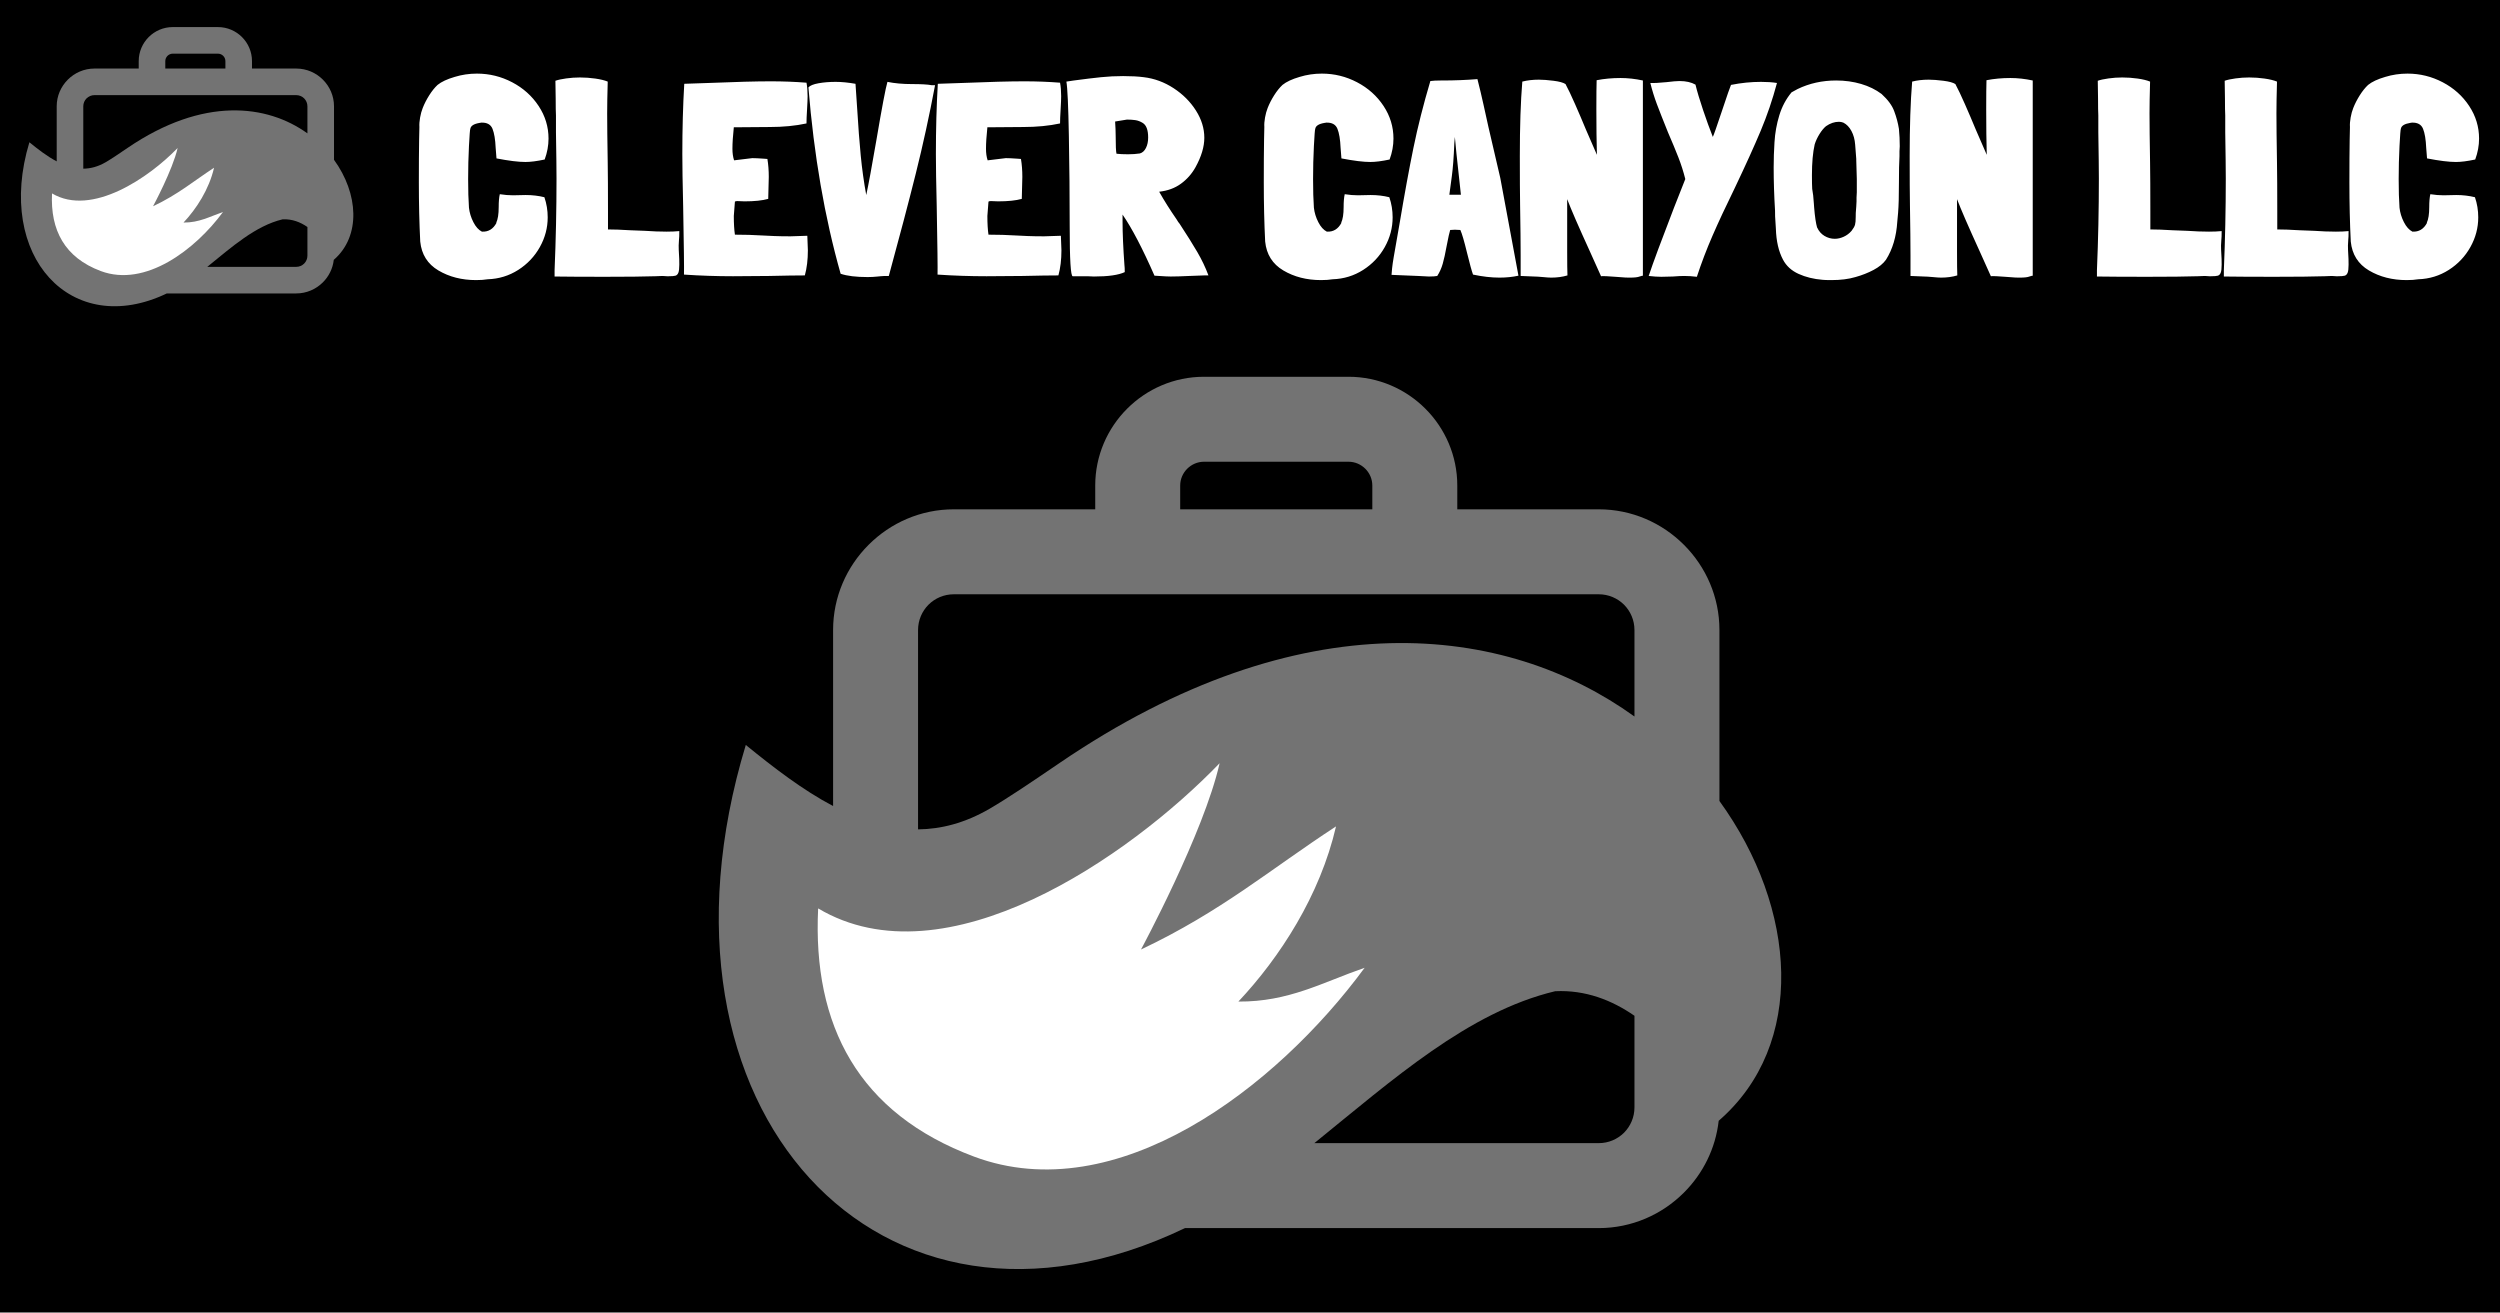
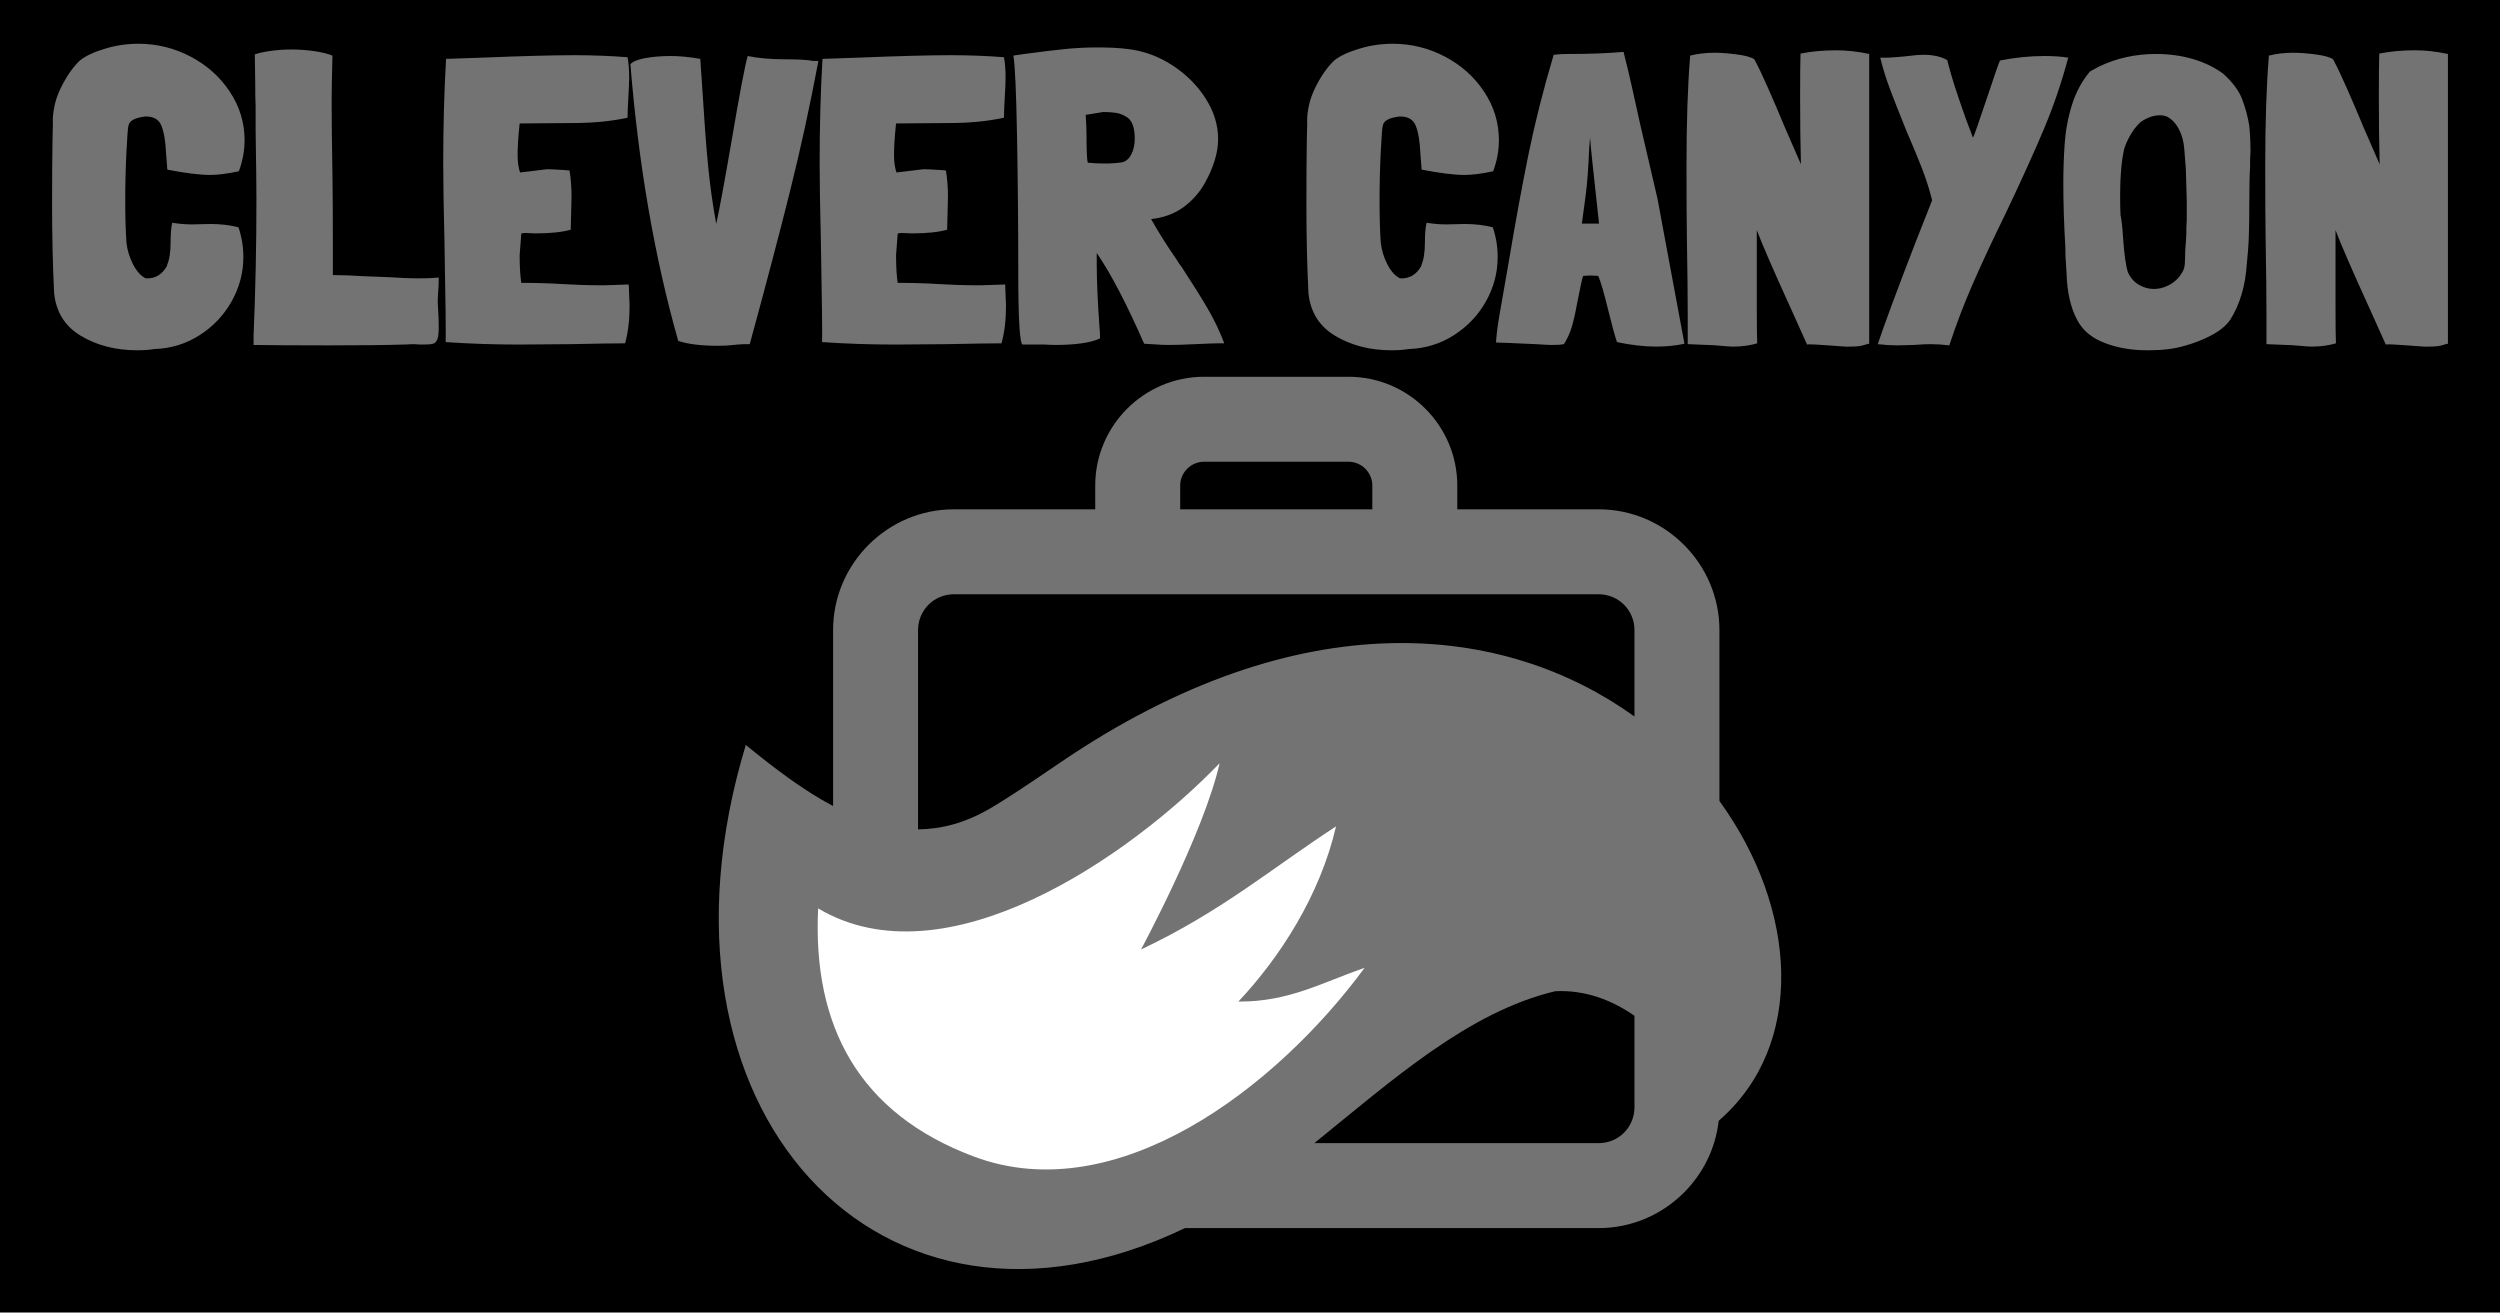
<svg xmlns="http://www.w3.org/2000/svg" width="1200" height="630" viewBox="0 0 1200 630">
  <g fill="none" fill-rule="evenodd">
    <rect width="1200" height="630" fill="#000" />
    <g transform="translate(345 180.85)">
      <path fill="#737373" d="M12.982,176.729 C-40.136,352.005 77.573,478.752 223.796,408.637 L422.401,408.637 C438.285,408.637 452.758,402.118 463.247,391.636 L463.325,391.56 C472.38,382.499 478.481,370.476 479.97,357.129 C522.09,320.646 517.761,255.266 480.329,203.626 L480.329,121.552 C480.329,105.662 473.814,91.191 463.325,80.7 L463.247,80.624 C452.758,70.137 438.285,63.622 422.401,63.622 L354.497,63.622 L354.497,52.2 C354.497,37.835 348.627,24.767 339.171,15.32 C329.727,5.87 316.658,0 302.293,0 L232.91,0 C218.534,0 205.481,5.87 196.031,15.32 C186.581,24.767 180.711,37.835 180.711,52.2 L180.711,63.622 L112.81,63.622 C96.914,63.622 82.453,70.137 71.962,80.624 L71.886,80.7 C61.399,91.191 54.886,105.662 54.886,121.552 L54.886,206.05 C40.282,198.355 26.319,187.591 12.982,176.729 Z M221.492,63.622 L313.711,63.622 L313.711,52.2 C313.711,49.077 312.423,46.219 310.349,44.146 C308.277,42.079 305.414,40.781 302.293,40.781 L232.91,40.781 C229.792,40.781 226.931,42.079 224.862,44.146 C222.789,46.219 221.492,49.077 221.492,52.2 L221.492,63.622 Z" />
      <path fill="#000" d="M285.886 367.856C323.596 337.309 359.861 304.873 401.482 294.935 416.031 294.222 428.786 299.255 439.543 306.725L439.543 350.711C439.543 355.42 437.64 359.702 434.58 362.808L434.503 362.886C431.395 365.951 427.112 367.856 422.401 367.856L285.886 367.856ZM439.543 163.074C377.701 118.539 279.661 106.362 163.668 185.332 150.668 194.179 138.928 202.167 129.948 207.386 118.189 214.2 106.767 217.139 95.666 217.25L95.666 121.552C95.666 116.841 97.569 112.558 100.635 109.454L100.712 109.373C103.82 106.307 108.099 104.405 112.81 104.405L422.401 104.405C427.112 104.405 431.395 106.307 434.503 109.373L434.58 109.454C437.64 112.558 439.543 116.841 439.543 121.552L439.543 163.074Z" />
      <path fill="#FFF" d="M296.292,215.819 C264.875,236.301 241.379,256.602 202.68,274.911 C202.68,274.911 232.811,219.084 240.415,185.496 C197.035,230.487 108.846,291.528 47.71,255.189 C44.963,311.545 67.128,353.594 122.544,374.323 C190.905,399.888 267.509,341.481 310.027,283.681 C289.638,290.742 273.608,300.073 249.421,299.904 C269.337,278.736 288.641,248.931 296.292,215.819 L296.292,215.819 Z" />
    </g>
-     <g transform="translate(10.046 13)">
-       <path fill="#FFF" fill-rule="nonzero" d="M24.712 26.43C24.536 26.782 24.316 29.558 24.051 34.755 23.787 39.953 23.655 45.239 23.655 50.613 23.655 56.076 23.787 60.657 24.051 64.357 24.316 66.736 25.02 69.048 26.166 71.295 27.311 73.541 28.677 75.061 30.262 75.854 33.346 76.03 35.68 74.621 37.266 71.625L37.134 71.625C37.927 69.951 38.323 67.44 38.323 64.093 38.323 61.45 38.5 59.379 38.852 57.882 41.055 58.234 43.169 58.41 45.195 58.41L51.274 58.278C54.446 58.278 57.441 58.631 60.26 59.335 61.318 62.419 61.846 65.634 61.846 68.982 61.846 74.004 60.591 78.761 58.08 83.254 55.569 87.748 52.111 91.404 47.706 94.223 43.301 97.042 38.412 98.54 33.037 98.716 31.452 98.98 29.602 99.112 27.487 99.112 20.615 99.112 14.581 97.571 9.383 94.487 4.185 91.404 1.277 86.778.661 80.611.22 71.801 0 62.331 0 52.199 0 43.83.044 36.958.132 31.584L.264 25.637C.176 24.316.286 22.796.595 21.078.903 19.36 1.321 17.84 1.85 16.519 2.643 14.492 3.678 12.466 4.956 10.44 6.233 8.414 7.577 6.74 8.986 5.418 10.836 3.92 13.567 2.643 17.179 1.586 20.615.529 24.183 0 27.884 0 33.874 0 39.513 1.388 44.799 4.163 50.085 6.938 54.314 10.726 57.485 15.528 60.657 20.329 62.243 25.549 62.243 31.187 62.243 34.535 61.626 37.883 60.393 41.231 56.692 42.024 53.609 42.42 51.142 42.42 47.794 42.42 43.169 41.847 37.266 40.702L36.87 35.68C36.694 31.628 36.187 28.566 35.35 26.496 34.513 24.426 32.729 23.435 29.998 23.523 29.91 23.523 29.8 23.545 29.668 23.589 29.536 23.633 29.337 23.655 29.073 23.655L29.205 23.655C26.474 24.095 24.976 25.02 24.712 26.43ZM124.882 87.087C124.97 88.144 125.014 89.686 125.014 91.712 125.014 93.562 124.86 94.862 124.551 95.61 124.243 96.359 123.78 96.822 123.164 96.998 122.547 97.174 121.49 97.262 119.992 97.262L119.067 97.262 116.953 97.13 113.517 97.262C108.055 97.439 99.993 97.527 89.333 97.527 79.202 97.527 71.141 97.483 65.15 97.394L65.15 94.355C65.767 79.819 66.075 65.194 66.075 50.481 66.075 46.164 65.987 38.72 65.811 28.148L65.811 24.976 65.811 20.087C65.723 18.589 65.679 15.902 65.679 12.026L65.546 3.436C66.78 2.995 68.498 2.621 70.7 2.313 72.903 2.004 75.105 1.85 77.308 1.85 79.774 1.85 82.241 2.026 84.708 2.379 87.175 2.731 89.157 3.216 90.655 3.832 90.479 10.176 90.391 15.241 90.391 19.03 90.391 24.316 90.479 32.245 90.655 42.817 90.743 48.103 90.787 55.899 90.787 66.207L90.787 74.797C93.694 74.797 97.262 74.929 101.491 75.193L108.495 75.458C112.195 75.722 115.675 75.854 118.935 75.854 121.226 75.854 123.252 75.766 125.014 75.59 125.014 77.616 124.97 78.938 124.882 79.554L124.882 79.422C124.705 81.801 124.661 83.519 124.75 84.576L124.882 87.087ZM186.728 84.84C186.728 89.333 186.243 93.342 185.274 96.866 181.398 96.866 175.671 96.954 168.095 97.13L150.783 97.262C142.942 97.262 135.101 96.998 127.26 96.469 127.348 93.65 127.216 82.682 126.864 63.564 126.6 52.728 126.467 44.402 126.467 38.588 126.467 26.518 126.776 15.285 127.393 4.89L139.022 4.493C152.06 3.964 162.016 3.7 168.888 3.7 174.79 3.7 180.517 3.92 186.067 4.361 186.419 6.211 186.596 8.369 186.596 10.836 186.596 12.158 186.508 14.316 186.331 17.312 186.155 20.131 186.067 22.333 186.067 23.919 180.781 25.064 174.878 25.637 168.359 25.637L151.179 25.769C150.739 29.91 150.519 33.346 150.519 36.077 150.519 38.191 150.783 40.041 151.312 41.627L160.034 40.57C161.267 40.57 163.117 40.658 165.584 40.834L167.302 40.966C167.742 43.609 167.963 46.473 167.963 49.556L167.698 60.128C164.879 60.921 161.091 61.318 156.333 61.318L152.897 61.185C152.281 61.185 151.884 61.274 151.708 61.45L151.179 68.321C151.179 71.934 151.356 74.929 151.708 77.308 156.289 77.308 160.738 77.44 165.055 77.704 166.553 77.792 168.403 77.88 170.606 77.968 172.808 78.057 175.407 78.101 178.402 78.101L186.464 77.836C186.64 81.889 186.728 84.224 186.728 84.84ZM247.781 5.55C245.05 20.087 241.966 34.227 238.531 47.97 235.095 61.714 230.778 78.101 225.58 97.13 223.642 97.13 222.32 97.174 221.615 97.262L220.294 97.394C218.708 97.571 217.078 97.659 215.404 97.659 209.854 97.659 205.537 97.13 202.454 96.073 194.789 69.026 189.635 39.204 186.992 6.607 187.785 5.726 189.415 5.066 191.882 4.625 194.348 4.185 197.08 3.964 200.075 3.964 202.894 3.964 206.066 4.273 209.59 4.89L210.383 16.651C210.911 25.373 211.484 32.927 212.101 39.315 212.717 45.702 213.598 52.023 214.744 58.278 215.801 53.433 217.431 44.623 219.633 31.848 222.276 16.254 224.038 6.96 224.919 3.964 228.355 4.669 232.275 5.022 236.68 5.022 241.085 5.022 244.213 5.198 246.063 5.55L247.781 5.55ZM308.438 84.84C308.438 89.333 307.953 93.342 306.984 96.866 303.108 96.866 297.381 96.954 289.805 97.13L272.493 97.262C264.652 97.262 256.811 96.998 248.97 96.469 249.059 93.65 248.926 82.682 248.574 63.564 248.31 52.728 248.178 44.402 248.178 38.588 248.178 26.518 248.486 15.285 249.103 4.89L260.732 4.493C273.771 3.964 283.726 3.7 290.598 3.7 296.5 3.7 302.227 3.92 307.777 4.361 308.13 6.211 308.306 8.369 308.306 10.836 308.306 12.158 308.218 14.316 308.041 17.312 307.865 20.131 307.777 22.333 307.777 23.919 302.491 25.064 296.588 25.637 290.069 25.637L272.89 25.769C272.449 29.91 272.229 33.346 272.229 36.077 272.229 38.191 272.493 40.041 273.022 41.627L281.744 40.57C282.977 40.57 284.827 40.658 287.294 40.834L289.012 40.966C289.452 43.609 289.673 46.473 289.673 49.556L289.408 60.128C286.589 60.921 282.801 61.318 278.043 61.318L274.607 61.185C273.991 61.185 273.594 61.274 273.418 61.45L272.89 68.321C272.89 71.934 273.066 74.929 273.418 77.308 277.999 77.308 282.448 77.44 286.765 77.704 288.263 77.792 290.113 77.88 292.316 77.968 294.518 78.057 297.117 78.101 300.112 78.101L308.174 77.836C308.35 81.889 308.438 84.224 308.438 84.84ZM365.13 72.022C368.654 77.396 371.495 81.933 373.654 85.633 375.812 89.333 377.596 93.078 379.006 96.866L376.892 96.866C375.834 96.866 373.456 96.954 369.755 97.13 366.055 97.306 363.104 97.394 360.901 97.394 359.668 97.394 357.818 97.306 355.351 97.13L353.105 96.998C347.378 83.959 342.268 74.18 337.775 67.661L337.775 71.097C337.775 76.559 338.083 83.607 338.7 92.241L338.7 92.108C338.788 92.725 338.832 93.782 338.832 95.28 335.837 96.69 330.903 97.394 324.032 97.394L320.86 97.262 313.856 97.262C312.887 97.262 312.402 89.289 312.402 73.343 312.402 58.895 312.27 44.424 312.006 29.932 311.742 15.44 311.345 6.74 310.817 3.832L314.385 3.304C319.671 2.599 324.032 2.07 327.467 1.718 330.903 1.366 334.427 1.189 338.039 1.189 341.916 1.189 345.22 1.366 347.951 1.718 353.06 2.335 357.84 4.097 362.289 7.004 366.738 9.911 370.306 13.479 372.993 17.708 375.68 21.937 377.024 26.298 377.024 30.791 377.024 35.108 375.614 39.821 372.795 44.931 371.033 48.103 368.698 50.746 365.791 52.86 362.884 54.974 359.404 56.252 355.351 56.692 357.73 60.921 360.505 65.326 363.677 69.907 364.293 70.964 364.778 71.669 365.13 72.022ZM346.101 38.323C347.334 37.971 348.303 37.09 349.008 35.68 349.713 34.271 350.065 32.597 350.065 30.659 350.065 27.047 349.184 24.712 347.422 23.655 346.277 22.95 345.109 22.51 343.92 22.333 342.731 22.157 341.387 22.069 339.89 22.069L334.207 22.994C334.383 25.637 334.471 27.884 334.471 29.734 334.471 34.491 334.604 37.398 334.868 38.456 336.366 38.632 338.216 38.72 340.418 38.72 342.444 38.72 344.339 38.588 346.101 38.323ZM430.28 26.43C430.104 26.782 429.884 29.558 429.619 34.755 429.355 39.953 429.223 45.239 429.223 50.613 429.223 56.076 429.355 60.657 429.619 64.357 429.884 66.736 430.588 69.048 431.734 71.295 432.879 73.541 434.245 75.061 435.83 75.854 438.914 76.03 441.249 74.621 442.834 71.625L442.702 71.625C443.495 69.951 443.892 67.44 443.892 64.093 443.892 61.45 444.068 59.379 444.42 57.882 446.623 58.234 448.737 58.41 450.763 58.41L456.842 58.278C460.014 58.278 463.009 58.631 465.828 59.335 466.886 62.419 467.414 65.634 467.414 68.982 467.414 74.004 466.159 78.761 463.648 83.254 461.137 87.748 457.679 91.404 453.274 94.223 448.869 97.042 443.98 98.54 438.606 98.716 437.02 98.98 435.17 99.112 433.055 99.112 426.183 99.112 420.149 97.571 414.951 94.487 409.753 91.404 406.845 86.778 406.229 80.611 405.788 71.801 405.568 62.331 405.568 52.199 405.568 43.83 405.612 36.958 405.7 31.584L405.832 25.637C405.744 24.316 405.854 22.796 406.163 21.078 406.471 19.36 406.89 17.84 407.418 16.519 408.211 14.492 409.246 12.466 410.524 10.44 411.801 8.414 413.145 6.74 414.554 5.418 416.404 3.92 419.135 2.643 422.748 1.586 426.183.529 429.751 0 433.452 0 439.442 0 445.081 1.388 450.367 4.163 455.653 6.938 459.882 10.726 463.053 15.528 466.225 20.329 467.811 25.549 467.811 31.187 467.811 34.535 467.194 37.883 465.961 41.231 462.26 42.024 459.177 42.42 456.71 42.42 453.362 42.42 448.737 41.847 442.834 40.702L442.438 35.68C442.262 31.628 441.755 28.566 440.918 26.496 440.081 24.426 438.297 23.435 435.566 23.523 435.478 23.523 435.368 23.545 435.236 23.589 435.104 23.633 434.905 23.655 434.641 23.655L434.773 23.655C432.042 24.095 430.544 25.02 430.28 26.43ZM527.807 96.998C524.988 97.615 521.948 97.923 518.688 97.923 514.812 97.923 510.583 97.439 506.002 96.469 505.385 94.796 504.416 91.272 503.095 85.897 501.773 80.435 500.716 76.823 499.923 75.061L497.28 74.929 495.034 75.061C494.681 76.118 494.108 78.717 493.316 82.858 492.699 86.294 492.082 89.091 491.465 91.25 490.849 93.408 489.968 95.368 488.822 97.13 487.941 97.306 486.62 97.394 484.858 97.394 484.065 97.394 482.347 97.306 479.704 97.13 472.039 96.778 467.767 96.602 466.886 96.602 466.886 96.161 466.974 95.126 467.15 93.496 467.326 91.866 467.59 90.038 467.943 88.012L470.85 71.361C473.141 57.705 475.321 45.812 477.392 35.68 479.462 25.549 482.171 14.845 485.519 3.568 486.752 3.392 488.426 3.304 490.54 3.304L491.333 3.304C497.06 3.304 502.654 3.083 508.116 2.643 509.174 6.784 510.143 10.858 511.024 14.867 511.905 18.875 512.698 22.465 513.402 25.637 516.222 37.883 518.116 46.032 519.085 50.085L527.807 96.998ZM500.187 58.146C498.249 40.526 497.324 31.716 497.412 31.716L497.28 30.394C497.28 30.394 497.192 31.452 497.016 33.566 496.751 40.174 496.355 45.416 495.826 49.292L494.637 58.146 500.187 58.146ZM562.166 85.501C556.615 73.343 552.959 64.93 551.197 60.26L551.197 85.633C551.197 91.095 551.241 94.84 551.329 96.866 548.951 97.571 546.352 97.923 543.533 97.923 542.652 97.923 541.33 97.835 539.568 97.659 537.63 97.483 536.22 97.394 535.339 97.394L528.864 97.13 528.864 87.219C528.864 81.581 528.776 73.563 528.6 63.168 528.512 57.97 528.467 50.085 528.467 39.513 528.467 25.329 528.864 13.435 529.657 3.832 532.036 3.216 534.679 2.907 537.586 2.907 539.524 2.907 541.881 3.083 544.656 3.436 547.431 3.788 549.347 4.317 550.404 5.022 551.638 7.312 553.157 10.506 554.964 14.603 556.77 18.699 558.51 22.774 560.183 26.826L565.469 38.984C565.293 32.817 565.205 25.549 565.205 17.179 565.205 10.396 565.249 5.726 565.337 3.172 568.949 2.467 572.782 2.114 576.834 2.114 580.27 2.114 583.838 2.511 587.538 3.304L587.538 96.998C587.274 96.998 586.746 97.13 585.953 97.394 585.072 97.747 583.53 97.923 581.327 97.923 580.887 98.011 578.552 97.879 574.323 97.527 573.266 97.439 571.923 97.35 570.293 97.262 568.663 97.174 567.716 97.174 567.452 97.262L562.166 85.501ZM613.44 97.527C611.325 97.262 609.299 97.13 607.361 97.13 606.039 97.13 604.233 97.218 601.943 97.394L596.393 97.527C594.631 97.527 592.604 97.394 590.314 97.13 592.428 90.787 596.481 79.863 602.471 64.357L607.89 50.613C607.009 47.089 605.907 43.631 604.586 40.24 603.264 36.848 601.59 32.817 599.564 28.148 597.185 22.245 595.401 17.708 594.212 14.536 593.023 11.365 591.988 8.017 591.107 4.493 592.78 4.581 595.379 4.449 598.903 4.097 601.723 3.744 603.793 3.568 605.114 3.568 608.198 3.568 610.753 4.141 612.779 5.286 613.572 8.546 614.783 12.598 616.413 17.444 618.043 22.289 619.607 26.606 621.105 30.394 621.545 29.513 622.955 25.505 625.333 18.369 627.976 10.44 629.474 6.123 629.826 5.418 634.672 4.449 639.473 3.964 644.231 3.964 647.138 3.964 649.693 4.141 651.895 4.493 649.781 12.422 647.182 20.065 644.099 27.421 641.015 34.777 636.83 44.006 631.544 55.107 627.316 63.74 623.792 71.295 620.972 77.77 618.153 84.246 615.642 90.831 613.44 97.527ZM710.438 26.562C710.702 29.293 710.834 32.068 710.834 34.888L710.702 37.266 710.702 39.645C710.526 42.552 710.438 46.825 710.438 52.464 710.438 58.719 710.306 63.476 710.041 66.736L709.645 71.097C709.204 78.233 707.398 84.312 704.227 89.333 702.905 91.183 700.923 92.813 698.28 94.223 695.637 95.632 692.73 96.778 689.558 97.659 686.298 98.628 682.466 99.112 678.061 99.112 676.035 99.112 674.625 99.068 673.832 98.98 669.515 98.628 665.661 97.681 662.269 96.139 658.877 94.597 656.389 92.329 654.803 89.333 652.688 85.369 651.543 80.391 651.367 74.4L651.103 70.172C651.014 69.467 650.97 68.013 650.97 65.811 650.53 58.586 650.31 51.671 650.31 45.063 650.31 41.011 650.442 36.958 650.706 32.905 650.97 28.5 651.741 24.205 653.019 20.021 654.296 15.836 656.256 12.158 658.899 8.986L661.807 7.4C667.445 4.669 673.612 3.304 680.308 3.304 684.536 3.304 688.523 3.854 692.267 4.956 696.012 6.057 699.293 7.665 702.112 9.779 705.196 12.598 707.222 15.373 708.191 18.105 709.249 20.924 709.997 23.743 710.438 26.562ZM689.955 40.966 689.426 34.095C689.25 31.628 688.655 29.447 687.642 27.553 686.629 25.659 685.329 24.316 683.744 23.523 683.039 23.258 682.334 23.126 681.629 23.126 679.515 23.126 677.444 23.831 675.418 25.241 674.361 26.122 673.326 27.377 672.313 29.007 671.299 30.637 670.529 32.289 670 33.963 669.119 37.839 668.679 42.773 668.679 48.763 668.679 51.759 668.723 54.005 668.811 55.503L668.811 55.371C669.163 57.133 669.427 59.467 669.604 62.375L669.736 64.225C670.088 68.63 670.573 71.89 671.189 74.004L671.189 73.872C671.982 75.634 673.15 76.977 674.691 77.902 676.233 78.827 677.885 79.29 679.647 79.29 681.057 79.29 682.488 78.96 683.942 78.299 685.395 77.638 686.651 76.691 687.708 75.458 688.589 74.312 689.14 73.343 689.36 72.55 689.58 71.757 689.69 70.524 689.69 68.85 689.69 67.352 689.734 66.251 689.822 65.546L689.955 63.828 690.087 61.318 690.087 59.467 690.219 56.957 690.219 50.613 689.955 41.627 689.955 40.966ZM749.29 85.501C743.74 73.343 740.083 64.93 738.321 60.26L738.321 85.633C738.321 91.095 738.366 94.84 738.454 96.866 736.075 97.571 733.476 97.923 730.657 97.923 729.776 97.923 728.454 97.835 726.692 97.659 724.754 97.483 723.345 97.394 722.464 97.394L715.988 97.13 715.988 87.219C715.988 81.581 715.9 73.563 715.724 63.168 715.636 57.97 715.592 50.085 715.592 39.513 715.592 25.329 715.988 13.435 716.781 3.832 719.16 3.216 721.803 2.907 724.71 2.907 726.648 2.907 729.005 3.083 731.78 3.436 734.555 3.788 736.471 4.317 737.529 5.022 738.762 7.312 740.282 10.506 742.088 14.603 743.894 18.699 745.634 22.774 747.308 26.826L752.594 38.984C752.417 32.817 752.329 25.549 752.329 17.179 752.329 10.396 752.373 5.726 752.462 3.172 756.074 2.467 759.906 2.114 763.959 2.114 767.394 2.114 770.963 2.511 774.663 3.304L774.663 96.998C774.398 96.998 773.87 97.13 773.077 97.394 772.196 97.747 770.654 97.923 768.452 97.923 768.011 98.011 765.677 97.879 761.448 97.527 760.391 97.439 759.047 97.35 757.417 97.262 755.787 97.174 754.84 97.174 754.576 97.262L749.29 85.501ZM865.212 87.087C865.3 88.144 865.344 89.686 865.344 91.712 865.344 93.562 865.19 94.862 864.881 95.61 864.573 96.359 864.111 96.822 863.494 96.998 862.877 97.174 861.82 97.262 860.322 97.262L859.397 97.262 857.283 97.13 853.847 97.262C848.385 97.439 840.324 97.527 829.664 97.527 819.532 97.527 811.471 97.483 805.48 97.394L805.48 94.355C806.097 79.819 806.405 65.194 806.405 50.481 806.405 46.164 806.317 38.72 806.141 28.148L806.141 24.976 806.141 20.087C806.053 18.589 806.009 15.902 806.009 12.026L805.877 3.436C807.11 2.995 808.828 2.621 811.03 2.313 813.233 2.004 815.435 1.85 817.638 1.85 820.105 1.85 822.571 2.026 825.038 2.379 827.505 2.731 829.487 3.216 830.985 3.832 830.809 10.176 830.721 15.241 830.721 19.03 830.721 24.316 830.809 32.245 830.985 42.817 831.073 48.103 831.117 55.899 831.117 66.207L831.117 74.797C834.024 74.797 837.593 74.929 841.821 75.193L848.825 75.458C852.525 75.722 856.005 75.854 859.265 75.854 861.556 75.854 863.582 75.766 865.344 75.59 865.344 77.616 865.3 78.938 865.212 79.554L865.212 79.422C865.036 81.801 864.992 83.519 865.08 84.576L865.212 87.087ZM926.133 87.087C926.221 88.144 926.265 89.686 926.265 91.712 926.265 93.562 926.111 94.862 925.803 95.61 925.494 96.359 925.032 96.822 924.415 96.998 923.798 97.174 922.741 97.262 921.243 97.262L920.318 97.262 918.204 97.13 914.768 97.262C909.306 97.439 901.245 97.527 890.585 97.527 880.453 97.527 872.392 97.483 866.401 97.394L866.401 94.355C867.018 79.819 867.326 65.194 867.326 50.481 867.326 46.164 867.238 38.72 867.062 28.148L867.062 24.976 867.062 20.087C866.974 18.589 866.93 15.902 866.93 12.026L866.798 3.436C868.031 2.995 869.749 2.621 871.951 2.313 874.154 2.004 876.356 1.85 878.559 1.85 881.026 1.85 883.493 2.026 885.959 2.379 888.426 2.731 890.408 3.216 891.906 3.832 891.73 10.176 891.642 15.241 891.642 19.03 891.642 24.316 891.73 32.245 891.906 42.817 891.994 48.103 892.038 55.899 892.038 66.207L892.038 74.797C894.946 74.797 898.514 74.929 902.742 75.193L909.746 75.458C913.447 75.722 916.926 75.854 920.186 75.854 922.477 75.854 924.503 75.766 926.265 75.59 926.265 77.616 926.221 78.938 926.133 79.554L926.133 79.422C925.957 81.801 925.913 83.519 926.001 84.576L926.133 87.087ZM951.374 26.43C951.197 26.782 950.977 29.558 950.713 34.755 950.449 39.953 950.316 45.239 950.316 50.613 950.316 56.076 950.449 60.657 950.713 64.357 950.977 66.736 951.682 69.048 952.827 71.295 953.973 73.541 955.338 75.061 956.924 75.854 960.007 76.03 962.342 74.621 963.928 71.625L963.796 71.625C964.589 69.951 964.985 67.44 964.985 64.093 964.985 61.45 965.161 59.379 965.514 57.882 967.716 58.234 969.831 58.41 971.857 58.41L977.936 58.278C981.107 58.278 984.103 58.631 986.922 59.335 987.979 62.419 988.508 65.634 988.508 68.982 988.508 74.004 987.252 78.761 984.741 83.254 982.231 87.748 978.773 91.404 974.368 94.223 969.963 97.042 965.073 98.54 959.699 98.716 958.113 98.98 956.263 99.112 954.149 99.112 947.277 99.112 941.242 97.571 936.044 94.487 930.846 91.404 927.939 86.778 927.322 80.611 926.882 71.801 926.662 62.331 926.662 52.199 926.662 43.83 926.706 36.958 926.794 31.584L926.926 25.637C926.838 24.316 926.948 22.796 927.256 21.078 927.565 19.36 927.983 17.84 928.512 16.519 929.305 14.492 930.34 12.466 931.617 10.44 932.895 8.414 934.238 6.74 935.648 5.418 937.498 3.92 940.229 2.643 943.841 1.586 947.277.529 950.845 0 954.545 0 960.536 0 966.174 1.388 971.46 4.163 976.746 6.938 980.975 10.726 984.147 15.528 987.318 20.329 988.904 25.549 988.904 31.187 988.904 34.535 988.287 37.883 987.054 41.231 983.354 42.024 980.27 42.42 977.804 42.42 974.456 42.42 969.831 41.847 963.928 40.702L963.531 35.68C963.355 31.628 962.849 28.566 962.012 26.496 961.175 24.426 959.391 23.435 956.66 23.523 956.571 23.523 956.461 23.545 956.329 23.589 956.197 23.633 955.999 23.655 955.735 23.655L955.867 23.655C953.136 24.095 951.638 25.02 951.374 26.43Z" transform="translate(191.004 22.333)" />
-       <path fill="#737373" d="M4.062,55.292 C-12.557,110.13 24.27,149.784 70.018,127.848 L132.154,127.848 C137.123,127.848 141.651,125.808 144.933,122.529 L144.957,122.505 C147.791,119.67 149.699,115.908 150.165,111.732 C163.343,100.319 161.989,79.863 150.278,63.707 L150.278,38.029 C150.278,33.058 148.239,28.53 144.957,25.248 L144.933,25.224 C141.651,21.943 137.123,19.905 132.154,19.905 L110.909,19.905 L110.909,16.332 C110.909,11.837 109.073,7.749 106.114,4.793 C103.159,1.837 99.071,0 94.576,0 L72.869,0 C68.371,0 64.288,1.837 61.331,4.793 C58.374,7.749 56.538,11.837 56.538,16.332 L56.538,19.905 L35.294,19.905 C30.321,19.905 25.797,21.943 22.514,25.224 L22.491,25.248 C19.209,28.53 17.172,33.058 17.172,38.029 L17.172,64.466 C12.603,62.058 8.234,58.69 4.062,55.292 Z M69.297,19.905 L98.149,19.905 L98.149,16.332 C98.149,15.354 97.746,14.46 97.097,13.812 C96.449,13.165 95.553,12.759 94.576,12.759 L72.869,12.759 C71.893,12.759 70.998,13.165 70.351,13.812 C69.702,14.46 69.297,15.354 69.297,16.332 L69.297,19.905 Z" />
-       <path fill="#000" d="M89.443 115.089C101.241 105.532 112.587 95.384 125.609 92.275 130.161 92.051 134.151 93.626 137.517 95.963L137.517 109.725C137.517 111.198 136.922 112.538 135.964 113.51L135.94 113.534C134.968 114.493 133.628 115.089 132.154 115.089L89.443 115.089ZM137.517 51.02C118.169 37.087 87.496 33.277 51.206 57.984 47.139 60.752 43.465 63.251 40.656 64.883 36.977 67.015 33.404 67.935 29.931 67.969L29.931 38.029C29.931 36.555 30.526 35.215 31.485 34.244L31.509 34.219C32.481 33.26 33.82 32.664 35.294 32.664L132.154 32.664C133.628 32.664 134.968 33.26 135.94 34.219L135.964 34.244C136.922 35.215 137.517 36.555 137.517 38.029L137.517 51.02Z" />
-       <path fill="#FFF" d="M92.699,67.522 C82.87,73.93 75.519,80.281 63.411,86.01 C63.411,86.01 72.838,68.543 75.217,58.035 C61.645,72.111 34.054,91.209 14.927,79.839 C14.067,97.471 21.002,110.627 38.339,117.112 C59.727,125.11 83.694,106.837 96.996,88.754 C90.617,90.963 85.602,93.882 78.035,93.829 C84.266,87.206 90.305,77.881 92.699,67.522 L92.699,67.522 Z" />
-     </g>
+     <path fill="#737373" fill-rule="nonzero" d="M61.685,60.236 C61.424,60.759 61.097,64.879 60.705,72.595 C60.312,80.311 60.116,88.159 60.116,96.136 C60.116,104.245 60.312,111.046 60.705,116.539 C61.097,120.07 62.143,123.503 63.843,126.838 C65.544,130.173 67.571,132.43 69.925,133.607 C74.502,133.868 77.968,131.776 80.322,127.329 L80.126,127.329 C81.303,124.844 81.892,121.117 81.892,116.147 C81.892,112.223 82.153,109.15 82.677,106.926 C85.946,107.449 89.085,107.711 92.093,107.711 L101.117,107.515 C105.826,107.515 110.272,108.038 114.458,109.084 C116.027,113.662 116.812,118.435 116.812,123.405 C116.812,130.86 114.948,137.923 111.221,144.593 C107.493,151.263 102.36,156.69 95.821,160.875 C89.281,165.061 82.023,167.284 74.045,167.546 C71.691,167.938 68.944,168.134 65.805,168.134 C55.604,168.134 46.645,165.845 38.929,161.268 C31.212,156.69 26.896,149.824 25.981,140.669 C25.327,127.59 25,113.531 25,98.491 C25,86.066 25.065,75.865 25.196,67.887 L25.392,59.059 C25.262,57.097 25.425,54.841 25.883,52.291 C26.341,49.74 26.962,47.484 27.747,45.522 C28.924,42.514 30.46,39.506 32.357,36.498 C34.253,33.49 36.248,31.005 38.34,29.043 C41.087,26.82 45.141,24.924 50.503,23.354 C55.604,21.785 60.901,21 66.394,21 C75.287,21 83.657,23.06 91.505,27.18 C99.352,31.299 105.629,36.923 110.338,44.051 C115.046,51.179 117.4,58.928 117.4,67.298 C117.4,72.268 116.485,77.238 114.654,82.208 C109.161,83.385 104.583,83.973 100.921,83.973 C95.951,83.973 89.085,83.123 80.322,81.423 L79.734,73.968 C79.472,67.952 78.72,63.407 77.478,60.334 C76.235,57.26 73.587,55.789 69.533,55.92 C69.402,55.92 69.238,55.953 69.042,56.018 C68.846,56.083 68.552,56.116 68.159,56.116 L68.356,56.116 C64.301,56.77 62.078,58.143 61.685,60.236 Z M210.389,150.282 C210.52,151.851 210.585,154.14 210.585,157.148 C210.585,159.895 210.356,161.824 209.898,162.935 C209.441,164.047 208.754,164.734 207.839,164.995 C206.923,165.257 205.354,165.388 203.13,165.388 L201.757,165.388 L198.618,165.191 L193.518,165.388 C185.409,165.649 173.442,165.78 157.617,165.78 C142.576,165.78 130.61,165.715 121.716,165.584 L121.716,161.072 C122.632,139.492 123.089,117.782 123.089,95.94 C123.089,89.532 122.959,78.48 122.697,62.786 L122.697,58.078 L122.697,50.819 C122.566,48.596 122.501,44.607 122.501,38.852 L122.305,26.101 C124.136,25.447 126.686,24.891 129.956,24.433 C133.225,23.975 136.495,23.747 139.765,23.747 C143.427,23.747 147.089,24.008 150.751,24.531 C154.413,25.054 157.355,25.774 159.579,26.689 C159.317,36.106 159.186,43.626 159.186,49.25 C159.186,57.097 159.317,68.868 159.579,84.562 C159.709,92.409 159.775,103.984 159.775,119.286 L159.775,132.037 C164.091,132.037 169.388,132.233 175.665,132.626 L186.063,133.018 C191.556,133.41 196.722,133.607 201.561,133.607 C204.961,133.607 207.969,133.476 210.585,133.214 C210.585,136.222 210.52,138.184 210.389,139.1 L210.389,138.903 C210.127,142.435 210.062,144.985 210.193,146.554 L210.389,150.282 Z M302.201,146.947 C302.201,153.617 301.481,159.568 300.043,164.799 C294.288,164.799 285.787,164.93 274.539,165.191 L248.84,165.388 C237.2,165.388 225.56,164.995 213.92,164.211 C214.051,160.025 213.855,143.743 213.332,115.362 C212.939,99.275 212.743,86.916 212.743,78.284 C212.743,60.367 213.201,43.691 214.116,28.259 L231.38,27.67 C250.736,26.885 265.515,26.493 275.716,26.493 C284.479,26.493 292.98,26.82 301.22,27.474 C301.743,30.22 302.004,33.425 302.004,37.087 C302.004,39.048 301.874,42.253 301.612,46.699 C301.351,50.885 301.22,54.154 301.22,56.508 C293.373,58.209 284.61,59.059 274.932,59.059 L249.429,59.255 C248.775,65.402 248.448,70.502 248.448,74.557 C248.448,77.696 248.84,80.442 249.625,82.796 L262.573,81.227 C264.404,81.227 267.15,81.358 270.812,81.619 L273.362,81.815 C274.016,85.739 274.343,89.99 274.343,94.567 L273.951,110.261 C269.766,111.438 264.142,112.027 257.079,112.027 L251.979,111.831 C251.063,111.831 250.475,111.962 250.213,112.223 L249.429,122.424 C249.429,127.787 249.69,132.233 250.213,135.765 C257.014,135.765 263.619,135.961 270.027,136.353 C272.251,136.484 274.997,136.615 278.267,136.745 C281.536,136.876 285.395,136.942 289.841,136.942 L301.808,136.549 C302.07,142.565 302.201,146.031 302.201,146.947 Z M392.835,29.24 C388.781,50.819 384.203,71.81 379.103,92.213 C374.002,112.615 367.594,136.942 359.877,165.191 C357,165.191 355.038,165.257 353.992,165.388 L352.03,165.584 C349.676,165.845 347.256,165.976 344.771,165.976 C336.532,165.976 330.123,165.191 325.546,163.622 C314.168,123.471 306.517,79.2 302.593,30.809 C303.77,29.501 306.19,28.52 309.852,27.866 C313.514,27.212 317.568,26.885 322.015,26.885 C326.2,26.885 330.908,27.343 336.14,28.259 L337.317,45.719 C338.101,58.666 338.951,69.881 339.867,79.363 C340.782,88.845 342.09,98.229 343.791,107.515 C345.36,100.322 347.779,87.243 351.049,68.279 C354.973,45.13 357.588,31.332 358.896,26.885 C363.997,27.932 369.817,28.455 376.356,28.455 C382.895,28.455 387.538,28.716 390.285,29.24 L392.835,29.24 Z M482.881,146.947 C482.881,153.617 482.162,159.568 480.723,164.799 C474.969,164.799 466.468,164.93 455.22,165.191 L429.521,165.388 C417.881,165.388 406.241,164.995 394.601,164.211 C394.732,160.025 394.535,143.743 394.012,115.362 C393.62,99.275 393.424,86.916 393.424,78.284 C393.424,60.367 393.881,43.691 394.797,28.259 L412.061,27.67 C431.417,26.885 446.196,26.493 456.397,26.493 C465.16,26.493 473.661,26.82 481.9,27.474 C482.424,30.22 482.685,33.425 482.685,37.087 C482.685,39.048 482.554,42.253 482.293,46.699 C482.031,50.885 481.9,54.154 481.9,56.508 C474.053,58.209 465.291,59.059 455.612,59.059 L430.109,59.255 C429.455,65.402 429.128,70.502 429.128,74.557 C429.128,77.696 429.521,80.442 430.305,82.796 L443.253,81.227 C445.084,81.227 447.831,81.358 451.493,81.619 L454.043,81.815 C454.697,85.739 455.024,89.99 455.024,94.567 L454.632,110.261 C450.446,111.438 444.823,112.027 437.76,112.027 L432.66,111.831 C431.744,111.831 431.155,111.962 430.894,112.223 L430.109,122.424 C430.109,127.787 430.371,132.233 430.894,135.765 C437.695,135.765 444.299,135.961 450.708,136.353 C452.931,136.484 455.678,136.615 458.947,136.745 C462.217,136.876 466.075,136.942 470.522,136.942 L482.489,136.549 C482.75,142.565 482.881,146.031 482.881,146.947 Z M567.042,127.917 C572.273,135.895 576.491,142.631 579.695,148.124 C582.9,153.617 585.548,159.175 587.641,164.799 L584.502,164.799 C582.932,164.799 579.401,164.93 573.908,165.191 C568.415,165.453 564.034,165.584 560.764,165.584 C558.933,165.584 556.187,165.453 552.525,165.191 L549.19,164.995 C540.689,145.639 533.103,131.122 526.433,121.444 L526.433,126.544 C526.433,134.653 526.891,145.116 527.806,157.933 L527.806,157.737 C527.937,158.652 528.002,160.222 528.002,162.445 C523.556,164.537 516.232,165.584 506.03,165.584 L501.322,165.388 L490.925,165.388 C489.486,165.388 488.767,153.551 488.767,129.879 C488.767,108.43 488.57,86.949 488.178,65.434 C487.786,43.92 487.197,31.005 486.412,26.689 L491.709,25.904 C499.556,24.858 506.03,24.073 511.131,23.55 C516.232,23.027 521.463,22.766 526.825,22.766 C532.58,22.766 537.484,23.027 541.539,23.55 C549.124,24.466 556.219,27.082 562.824,31.397 C569.429,35.713 574.726,41.01 578.715,47.288 C582.704,53.566 584.698,60.04 584.698,66.71 C584.698,73.118 582.605,80.115 578.42,87.701 C575.805,92.409 572.339,96.333 568.023,99.472 C563.707,102.61 558.541,104.507 552.525,105.161 C556.056,111.438 560.176,117.978 564.884,124.779 C565.799,126.348 566.519,127.394 567.042,127.917 Z M538.792,77.892 C540.623,77.369 542.062,76.061 543.108,73.968 C544.154,71.876 544.678,69.391 544.678,66.513 C544.678,61.151 543.37,57.685 540.754,56.116 C539.054,55.07 537.321,54.416 535.555,54.154 C533.79,53.893 531.795,53.762 529.572,53.762 L521.136,55.135 C521.398,59.059 521.528,62.394 521.528,65.14 C521.528,72.203 521.725,76.519 522.117,78.088 C524.34,78.35 527.087,78.48 530.357,78.48 C533.365,78.48 536.177,78.284 538.792,77.892 Z M668.466,21 C677.36,21 685.73,23.06 693.577,27.18 C701.424,31.299 707.702,36.923 712.41,44.051 C717.119,51.179 719.473,58.928 719.473,67.298 C719.473,72.268 718.557,77.238 716.726,82.208 C711.233,83.385 706.656,83.973 702.994,83.973 C698.024,83.973 691.158,83.123 682.395,81.423 L681.807,73.968 C681.545,67.952 680.793,63.407 679.55,60.334 C678.308,57.26 675.66,55.789 671.605,55.92 C671.474,55.92 671.311,55.953 671.115,56.018 C670.919,56.083 670.624,56.116 670.232,56.116 L670.428,56.116 C666.374,56.77 664.15,58.143 663.758,60.236 C663.497,60.759 663.17,64.879 662.777,72.595 C662.385,80.311 662.189,88.159 662.189,96.136 C662.189,104.245 662.385,111.046 662.777,116.539 C663.17,120.07 664.216,123.503 665.916,126.838 C667.616,130.173 669.643,132.43 671.998,133.607 C676.575,133.868 680.041,131.776 682.395,127.329 L682.199,127.329 C683.376,124.844 683.965,121.117 683.965,116.147 C683.965,112.223 684.226,109.15 684.749,106.926 C688.019,107.449 691.158,107.711 694.166,107.711 L703.19,107.515 C707.898,107.515 712.345,108.038 716.53,109.084 C718.1,113.662 718.884,118.435 718.884,123.405 C718.884,130.86 717.021,137.923 713.293,144.593 C709.566,151.263 704.433,156.69 697.893,160.875 C691.354,165.061 684.095,167.284 676.117,167.546 C673.763,167.938 671.017,168.134 667.878,168.134 C657.677,168.134 648.718,165.845 641.001,161.268 C633.285,156.69 628.969,149.824 628.054,140.669 C627.4,127.59 627.073,113.531 627.073,98.491 C627.073,86.066 627.138,75.865 627.269,67.887 L627.465,59.059 C627.334,57.097 627.498,54.841 627.955,52.291 C628.413,49.74 629.034,47.484 629.819,45.522 C630.996,42.514 632.533,39.506 634.429,36.498 C636.326,33.49 638.32,31.005 640.413,29.043 C643.159,26.82 647.214,24.924 652.576,23.354 C657.677,21.785 662.973,21 668.466,21 Z M779.307,24.924 C780.877,31.071 782.315,37.119 783.623,43.07 C784.931,49.021 786.108,54.35 787.155,59.059 C791.34,77.238 794.152,89.336 795.59,95.352 L808.538,164.995 C804.353,165.911 799.841,166.368 795.002,166.368 C789.247,166.368 782.969,165.649 776.169,164.211 C775.253,161.726 773.814,156.494 771.853,148.516 C769.891,140.407 768.321,135.045 767.144,132.43 L763.221,132.233 L759.886,132.43 C759.363,133.999 758.512,137.857 757.335,144.004 C756.42,149.105 755.504,153.257 754.589,156.461 C753.673,159.666 752.366,162.576 750.665,165.191 C749.357,165.453 747.396,165.584 744.78,165.584 C743.603,165.584 741.053,165.453 737.129,165.191 C725.751,164.668 719.407,164.407 718.1,164.407 C718.1,163.753 718.23,162.216 718.492,159.796 C718.754,157.377 719.146,154.663 719.669,151.655 L723.985,126.937 C727.385,106.665 730.622,89.009 733.696,73.968 C736.769,58.928 740.791,43.037 745.761,26.297 C747.592,26.035 750.077,25.904 753.216,25.904 L754.393,25.904 C762.894,25.904 771.199,25.578 779.307,24.924 Z M763.22,66.126 L763.219,66.142 C763.203,66.337 763.073,67.9 762.828,70.829 C762.436,80.638 761.847,88.42 761.063,94.175 L759.297,107.319 L767.537,107.319 C764.659,81.161 763.286,68.083 763.417,68.083 L763.22,66.126 Z M859.545,147.928 C851.305,129.879 845.877,117.389 843.262,110.458 L843.262,148.124 C843.262,156.233 843.327,161.791 843.458,164.799 C839.927,165.845 836.068,166.368 831.883,166.368 C830.575,166.368 828.614,166.238 825.998,165.976 C823.121,165.715 821.028,165.584 819.72,165.584 L810.107,165.191 L810.107,150.478 C810.107,142.108 809.977,130.206 809.715,114.773 C809.584,107.057 809.519,95.352 809.519,79.657 C809.519,58.601 810.107,40.945 811.285,26.689 C814.816,25.774 818.739,25.316 823.055,25.316 C825.933,25.316 829.431,25.578 833.551,26.101 C837.671,26.624 840.515,27.409 842.085,28.455 C843.916,31.855 846.172,36.596 848.853,42.678 C851.534,48.759 854.117,54.808 856.602,60.824 L864.449,78.873 C864.187,69.718 864.057,58.928 864.057,46.503 C864.057,36.433 864.122,29.501 864.253,25.708 C869.615,24.662 875.304,24.139 881.32,24.139 C886.421,24.139 891.718,24.727 897.211,25.904 L897.211,164.995 C896.818,164.995 896.034,165.191 894.857,165.584 C893.549,166.107 891.26,166.368 887.99,166.368 C887.337,166.499 883.871,166.303 877.593,165.78 C876.024,165.649 874.029,165.518 871.61,165.388 C869.19,165.257 867.784,165.257 867.392,165.388 L859.545,147.928 Z M1034.928,25.904 C1041.206,25.904 1047.124,26.722 1052.683,28.357 C1058.241,29.992 1063.113,32.378 1067.298,35.517 C1071.875,39.702 1074.883,43.822 1076.322,47.876 C1077.891,52.062 1079.003,56.247 1079.657,60.432 C1080.049,64.486 1080.246,68.606 1080.246,72.791 L1080.049,76.322 L1080.049,79.854 C1079.788,84.17 1079.657,90.513 1079.657,98.883 C1079.657,108.169 1079.461,115.231 1079.069,120.07 L1078.48,126.544 C1077.826,137.138 1075.145,146.162 1070.437,153.617 C1068.475,156.363 1065.532,158.783 1061.609,160.875 C1057.685,162.968 1053.369,164.668 1048.661,165.976 C1043.822,167.415 1038.133,168.134 1031.593,168.134 C1028.585,168.134 1026.493,168.069 1025.316,167.938 C1018.907,167.415 1013.185,166.009 1008.15,163.72 C1003.115,161.431 999.42,158.064 997.066,153.617 C993.927,147.731 992.227,140.342 991.965,131.449 L991.573,125.171 C991.442,124.125 991.377,121.967 991.377,118.697 C990.723,107.973 990.396,97.706 990.396,87.897 C990.396,81.881 990.592,75.865 990.984,69.849 C991.377,63.309 992.521,56.933 994.417,50.721 C996.314,44.509 999.224,39.048 1003.147,34.34 L1007.463,31.986 C1015.834,27.932 1024.989,25.904 1034.928,25.904 Z M923.303,26.297 C927.88,26.297 931.673,27.147 934.681,28.847 C935.858,33.686 937.656,39.702 940.076,46.896 C942.495,54.089 944.817,60.497 947.04,66.121 C947.694,64.813 949.787,58.863 953.318,48.269 C957.242,36.498 959.465,30.09 959.988,29.043 C967.181,27.605 974.309,26.885 981.372,26.885 C985.687,26.885 989.48,27.147 992.75,27.67 C989.611,39.441 985.753,50.786 981.175,61.707 C976.598,72.628 970.386,86.328 962.538,102.807 C956.261,115.624 951.029,126.838 946.844,136.451 C942.659,146.064 938.932,155.84 935.662,165.78 C932.523,165.388 929.515,165.191 926.638,165.191 C924.676,165.191 921.995,165.322 918.594,165.584 L910.355,165.78 C907.739,165.78 904.731,165.584 901.331,165.191 C904.469,155.775 910.486,139.557 919.379,116.539 L927.422,96.136 C926.115,90.905 924.48,85.772 922.518,80.736 C920.556,75.701 918.071,69.718 915.063,62.786 C911.532,54.023 908.883,47.288 907.118,42.58 C905.352,37.871 903.816,32.902 902.508,27.67 C904.993,27.801 908.851,27.605 914.082,27.082 C918.267,26.558 921.341,26.297 923.303,26.297 Z M1036.89,55.331 C1033.751,55.331 1030.678,56.378 1027.67,58.47 C1026.1,59.778 1024.564,61.642 1023.06,64.061 C1021.556,66.481 1020.411,68.933 1019.626,71.418 C1018.319,77.173 1017.665,84.497 1017.665,93.39 C1017.665,97.837 1017.73,101.172 1017.861,103.395 L1017.861,103.199 C1018.384,105.815 1018.776,109.28 1019.038,113.596 L1019.234,116.343 C1019.757,122.882 1020.477,127.721 1021.392,130.86 L1021.392,130.664 C1022.569,133.28 1024.302,135.274 1026.591,136.647 C1028.88,138.021 1031.332,138.707 1033.947,138.707 C1036.04,138.707 1038.165,138.217 1040.323,137.236 C1042.481,136.255 1044.345,134.849 1045.914,133.018 C1047.222,131.318 1048.04,129.879 1048.367,128.702 C1048.694,127.525 1048.857,125.694 1048.857,123.209 C1048.857,120.986 1048.922,119.351 1049.053,118.305 L1049.249,115.754 L1049.446,112.027 L1049.446,109.28 L1049.642,105.553 L1049.642,96.136 L1049.249,82.796 L1049.249,81.815 L1048.465,71.614 C1048.203,67.952 1047.32,64.715 1045.816,61.903 C1044.312,59.091 1042.383,57.097 1040.029,55.92 C1038.983,55.527 1037.936,55.331 1036.89,55.331 Z M1137.334,147.928 C1129.094,129.879 1123.667,117.389 1121.051,110.458 L1121.051,148.124 C1121.051,156.233 1121.116,161.791 1121.247,164.799 C1117.716,165.845 1113.858,166.368 1109.672,166.368 C1108.365,166.368 1106.403,166.238 1103.787,165.976 C1100.91,165.715 1098.817,165.584 1097.509,165.584 L1087.897,165.191 L1087.897,150.478 C1087.897,142.108 1087.766,130.206 1087.504,114.773 C1087.373,107.057 1087.308,95.352 1087.308,79.657 C1087.308,58.601 1087.897,40.945 1089.074,26.689 C1092.605,25.774 1096.528,25.316 1100.844,25.316 C1103.722,25.316 1107.22,25.578 1111.34,26.101 C1115.46,26.624 1118.304,27.409 1119.874,28.455 C1121.705,31.855 1123.961,36.596 1126.642,42.678 C1129.323,48.759 1131.906,54.808 1134.391,60.824 L1142.238,78.873 C1141.977,69.718 1141.846,58.928 1141.846,46.503 C1141.846,36.433 1141.911,29.501 1142.042,25.708 C1147.404,24.662 1153.093,24.139 1159.11,24.139 C1164.21,24.139 1169.507,24.727 1175,25.904 L1175,164.995 C1174.608,164.995 1173.823,165.191 1172.646,165.584 C1171.338,166.107 1169.049,166.368 1165.78,166.368 C1165.126,166.499 1161.66,166.303 1155.382,165.78 C1153.813,165.649 1151.818,165.518 1149.399,165.388 C1146.979,165.257 1145.573,165.257 1145.181,165.388 L1137.334,147.928 Z" />
  </g>
</svg>
